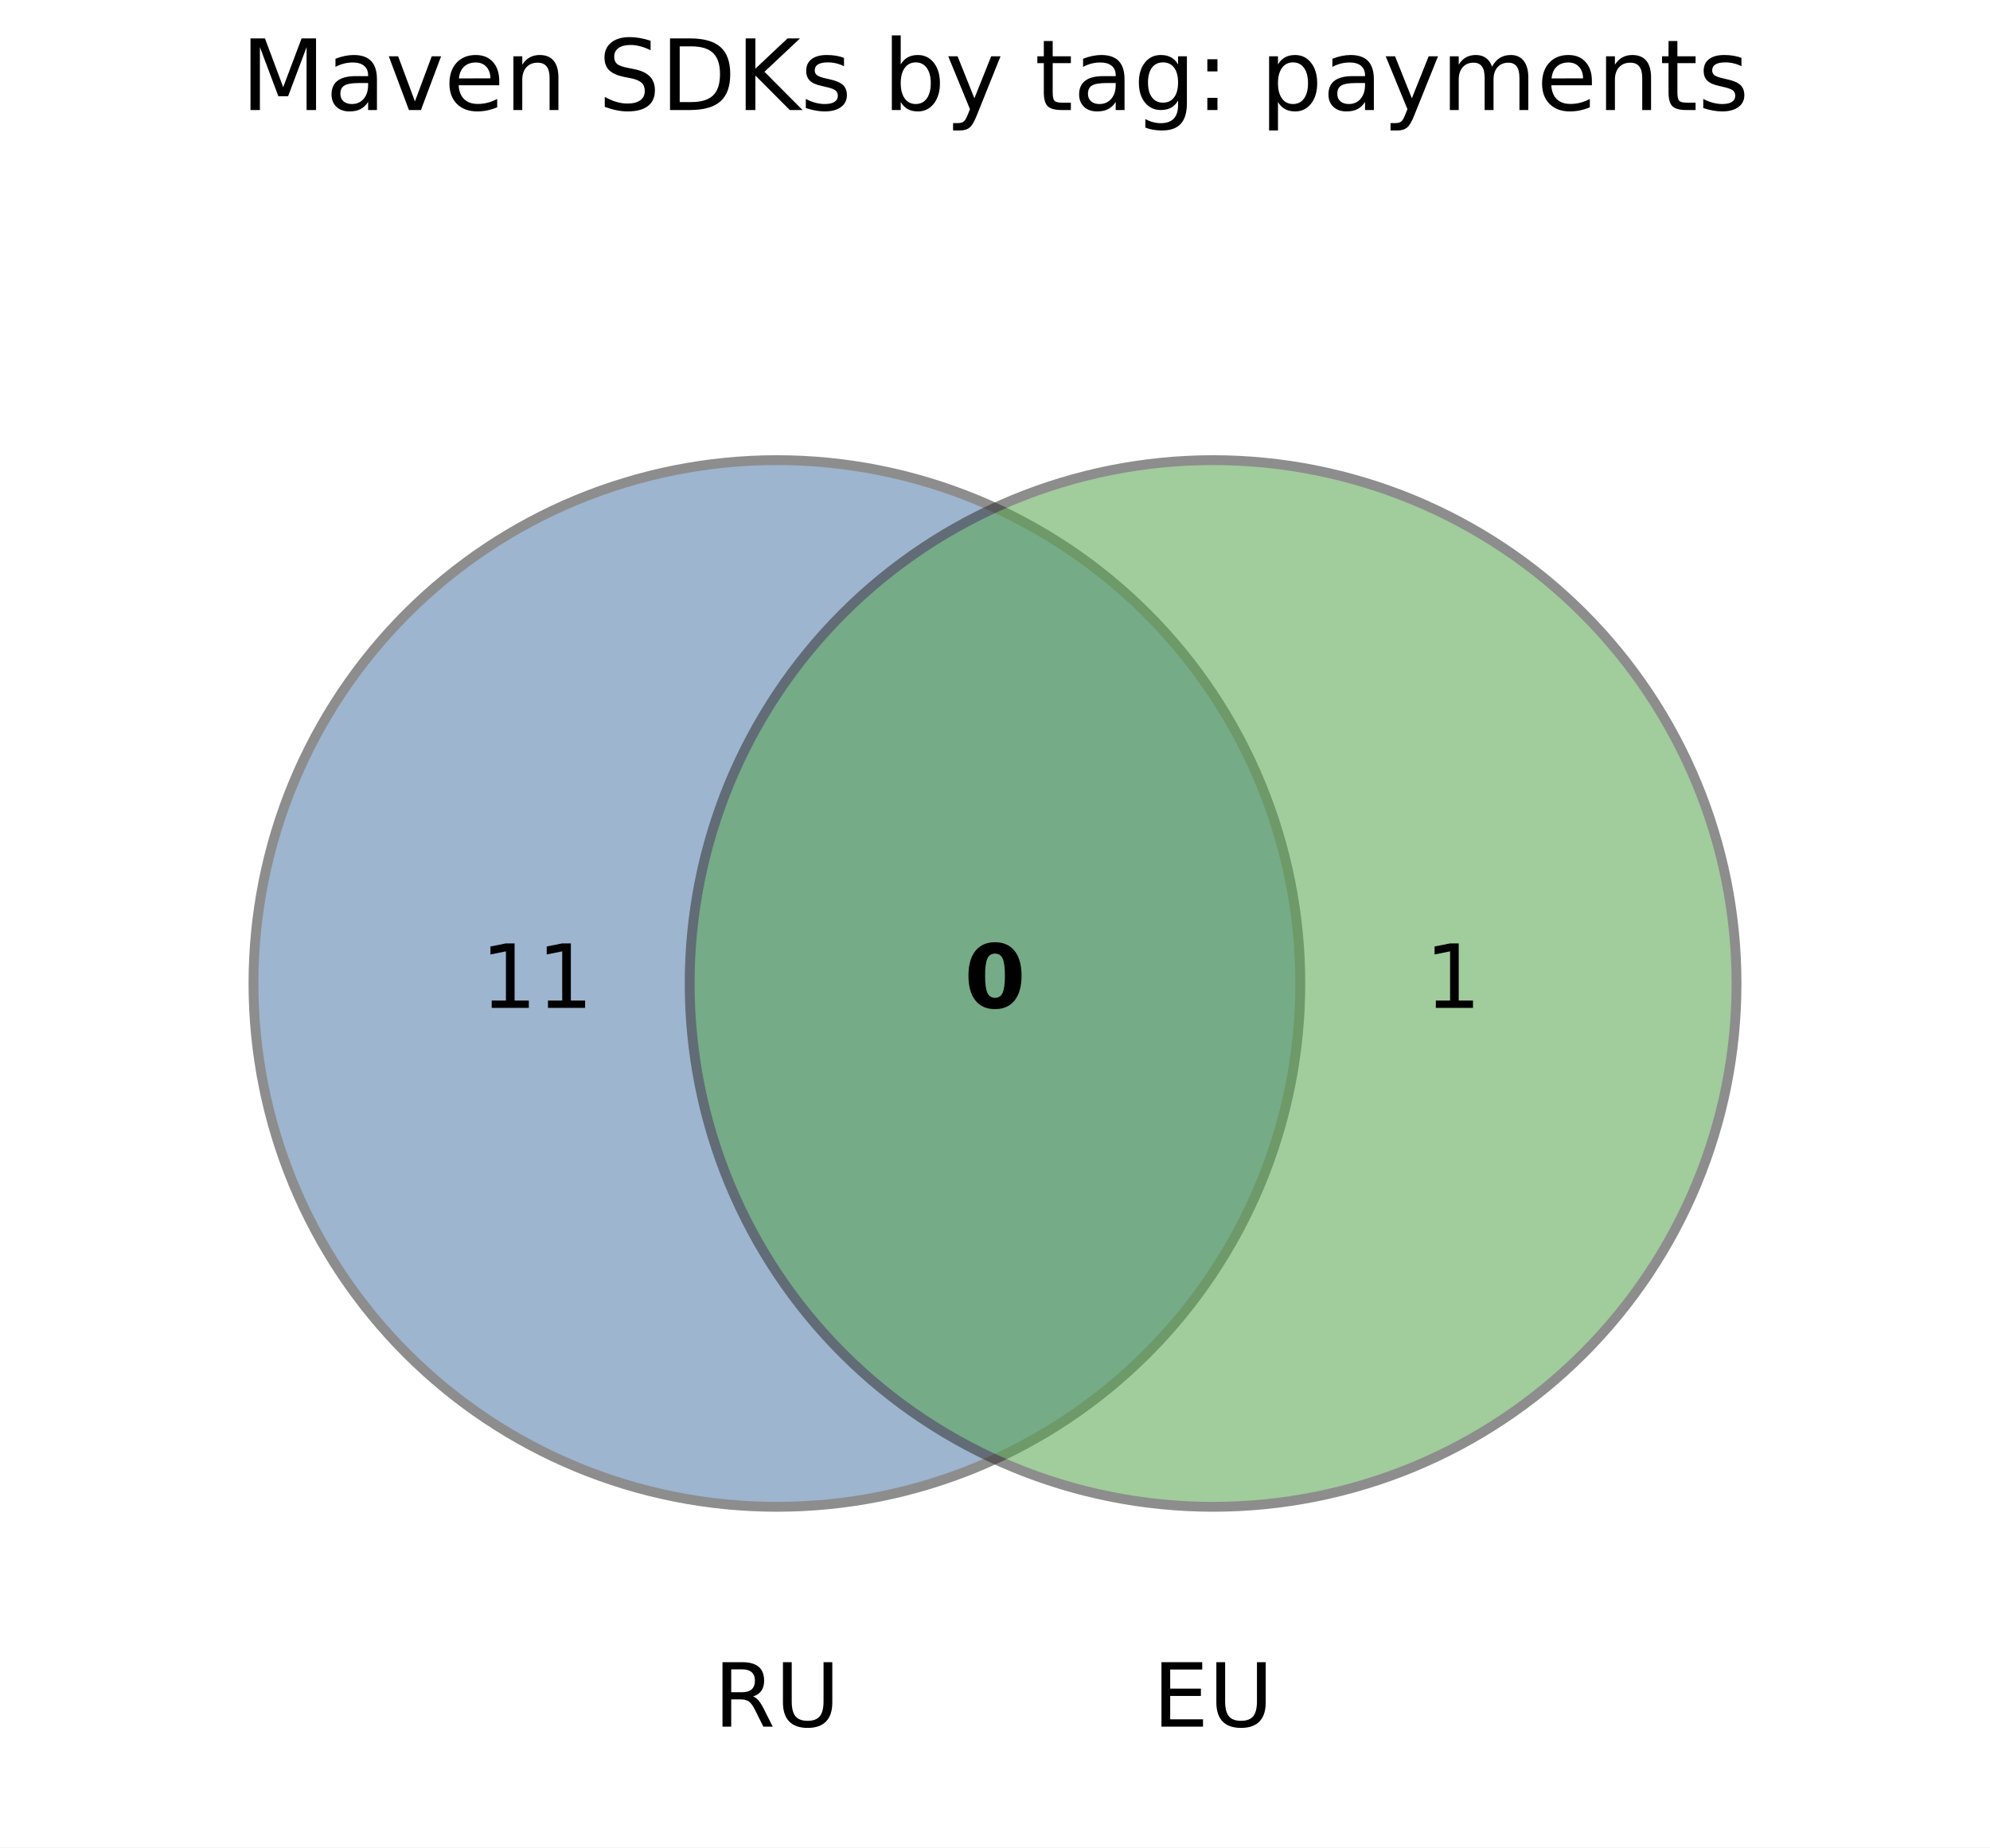
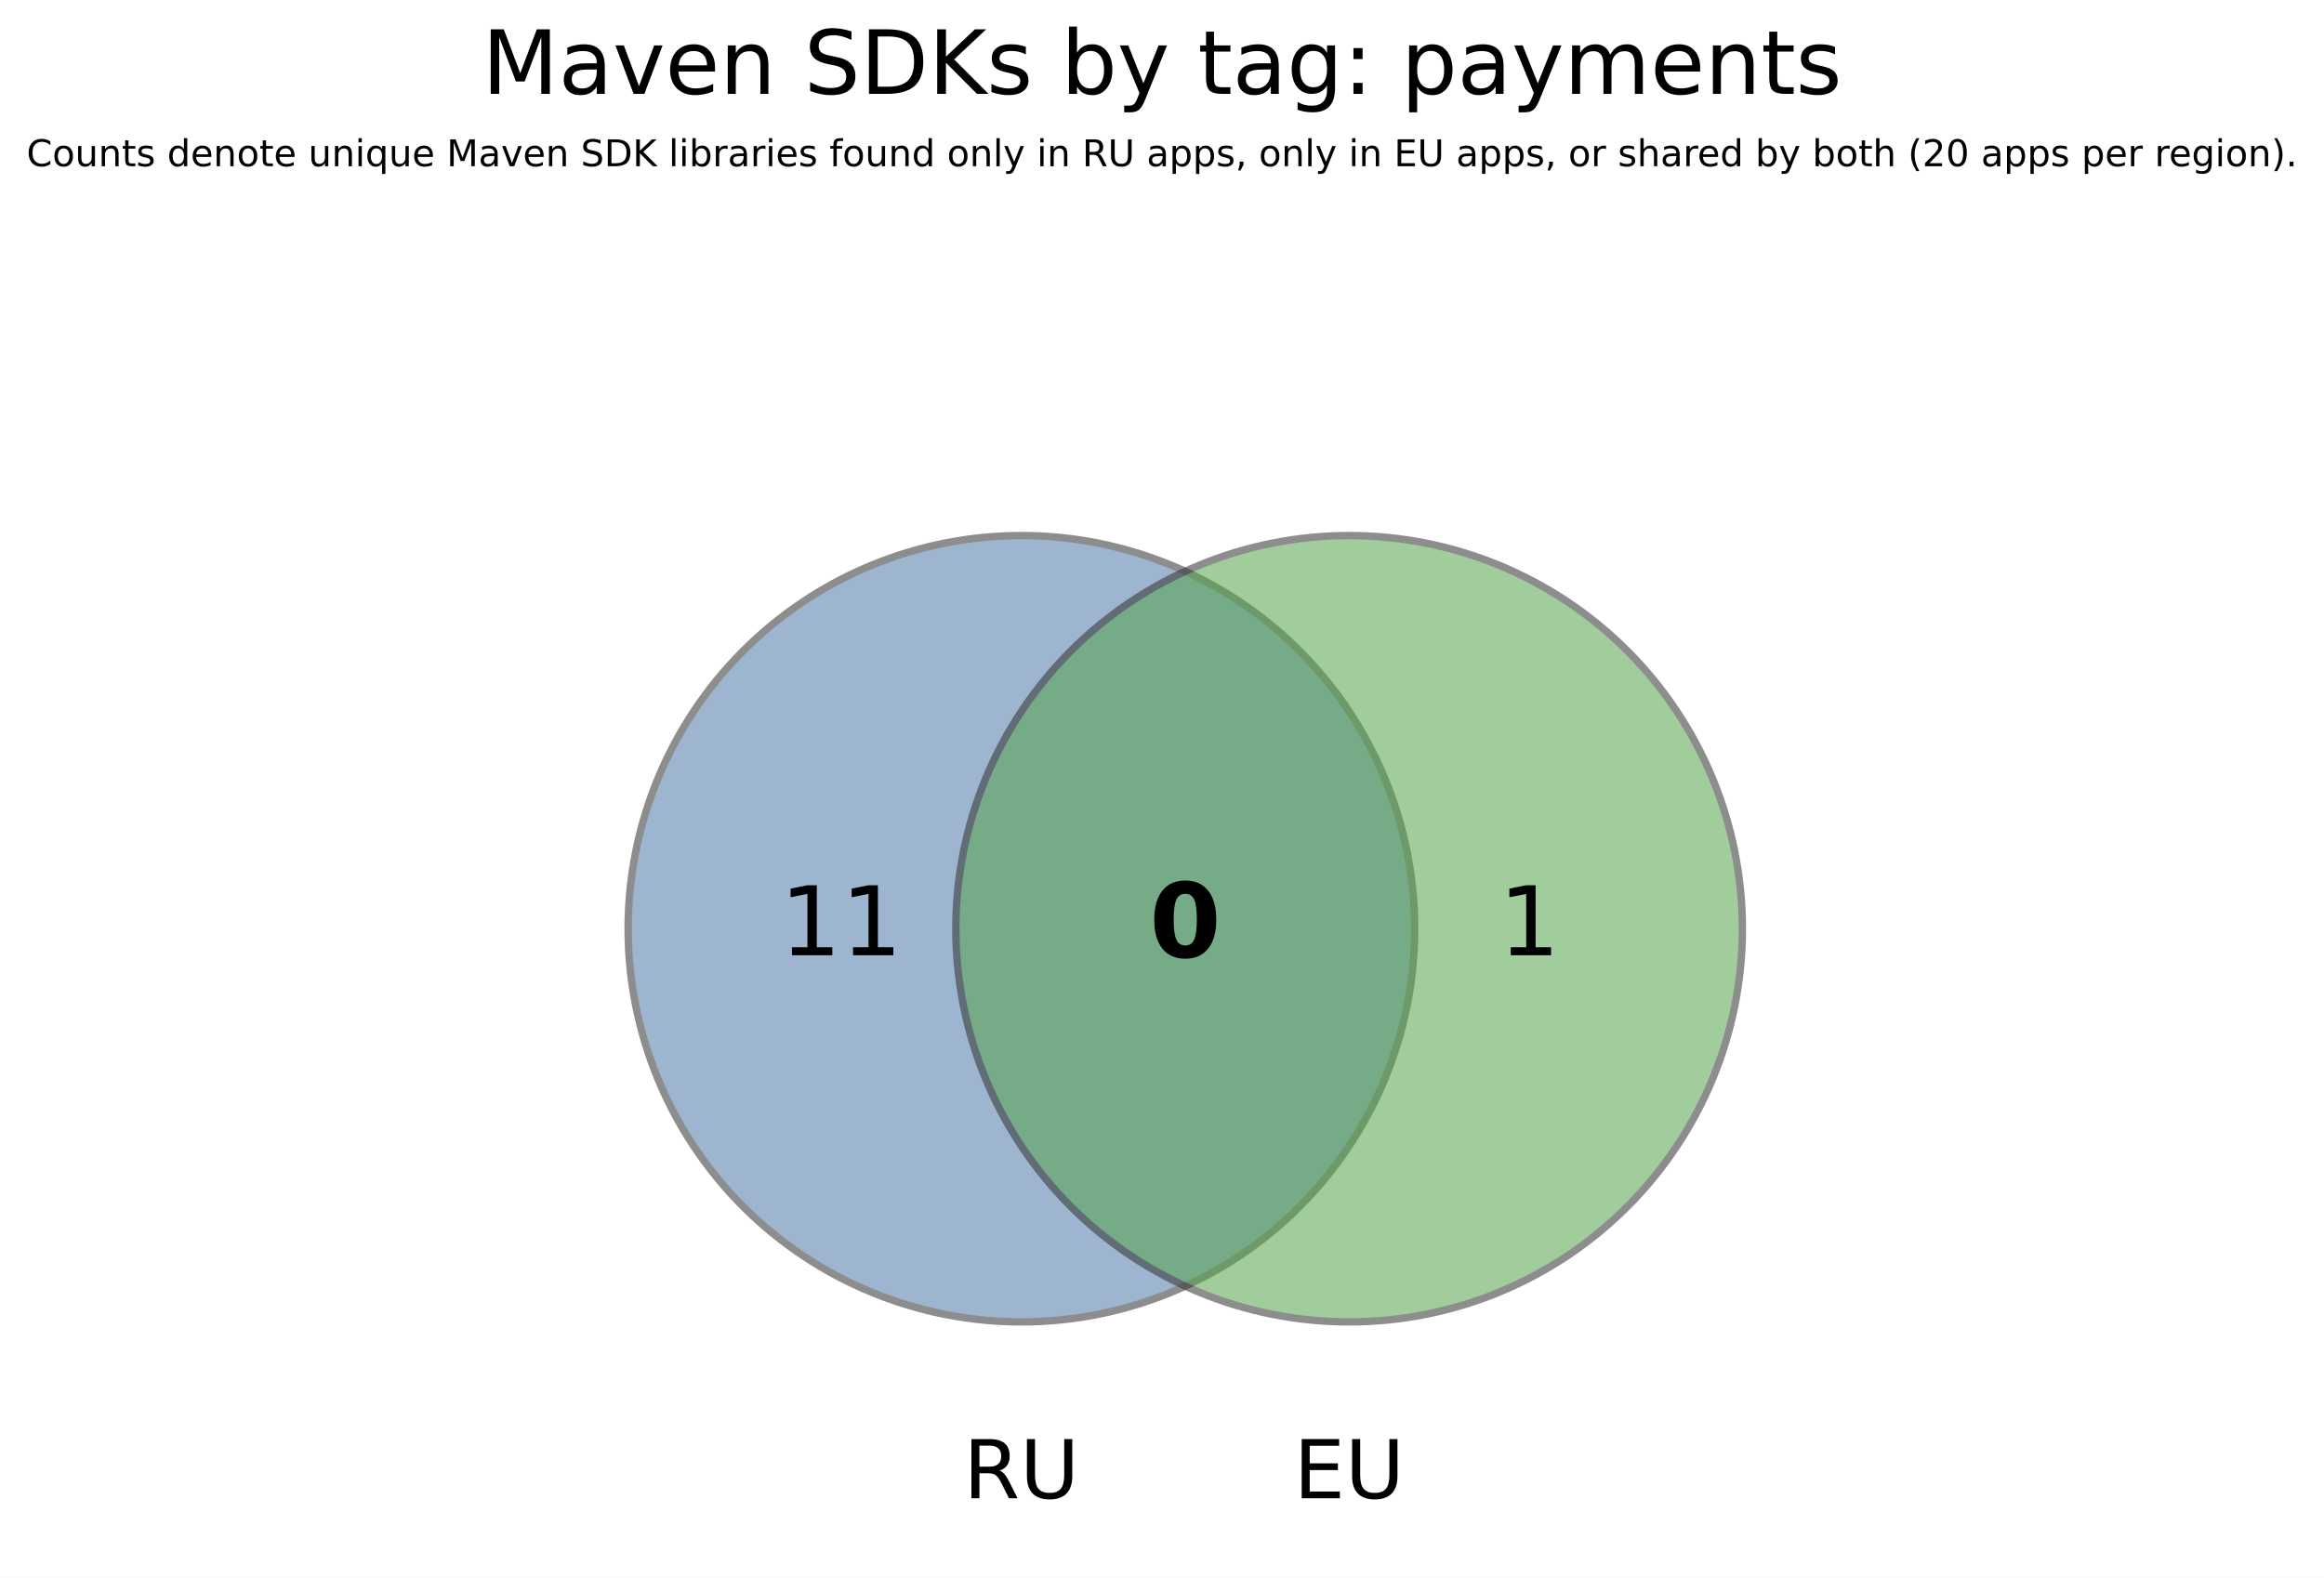
- <svg xmlns="http://www.w3.org/2000/svg" xmlns:xlink="http://www.w3.org/1999/xlink" width="405pt" height="376.056pt" viewBox="0 0 405 376.056" version="1.1">
+ <svg xmlns="http://www.w3.org/2000/svg" xmlns:xlink="http://www.w3.org/1999/xlink" width="629.505pt" height="427.508pt" viewBox="0 0 629.505 427.508" version="1.1">
  <defs>
    <style type="text/css">*{stroke-linejoin: round; stroke-linecap: butt}</style>
  </defs>
  <g id="figure_1">
    <g id="patch_1">
-       <path d="M 0 376.056  L 405 376.056  L 405 0  L 0 0  z " style="fill: #ffffff" />
+       <path d="M 0 427.508  L 629.505 427.508  L 629.505 0  L 0 0  z " style="fill: #ffffff" />
    </g>
    <g id="axes_1">
      <g id="patch_2">
-         <path d="M 158.114 306.715  C 186.365 306.715 213.463 295.491 233.44 275.514  C 253.417 255.537 264.641 228.439 264.641 200.188  C 264.641 171.936 253.417 144.838 233.44 124.862  C 213.463 104.885 186.365 93.661 158.114 93.661  C 129.862 93.661 102.764 104.885 82.787 124.862  C 62.811 144.838 51.586 171.936 51.586 200.188  C 51.586 228.439 62.811 255.537 82.787 275.514  C 102.764 295.491 129.862 306.715 158.114 306.715  z " clip-path="url(#pd0c1246d8e)" style="fill: #4c78a8; opacity: 0.55; stroke: #2f2f2f; stroke-width: 2; stroke-linejoin: miter" />
+         <path d="M 276.666 358.167  C 304.917 358.167 332.015 346.943 351.992 326.966  C 371.969 306.989 383.193 279.891 383.193 251.64  C 383.193 223.389 371.969 196.291 351.992 176.314  C 332.015 156.337 304.917 145.113 276.666 145.113  C 248.415 145.113 221.317 156.337 201.34 176.314  C 181.363 196.291 170.139 223.389 170.139 251.64  C 170.139 279.891 181.363 306.989 201.34 326.966  C 221.317 346.943 248.415 358.167 276.666 358.167  z " clip-path="url(#p0b45228d34)" style="fill: #4c78a8; opacity: 0.55; stroke: #2f2f2f; stroke-width: 2; stroke-linejoin: miter" />
      </g>
      <g id="patch_3">
-         <path d="M 246.886 306.715  C 275.138 306.715 302.236 295.491 322.213 275.514  C 342.189 255.537 353.414 228.439 353.414 200.188  C 353.414 171.936 342.189 144.838 322.213 124.862  C 302.236 104.885 275.138 93.661 246.886 93.661  C 218.635 93.661 191.537 104.885 171.56 124.862  C 151.583 144.838 140.359 171.936 140.359 200.188  C 140.359 228.439 151.583 255.537 171.56 275.514  C 191.537 295.491 218.635 306.715 246.886 306.715  z " clip-path="url(#pd0c1246d8e)" style="fill: #54a24b; opacity: 0.55; stroke: #2f2f2f; stroke-width: 2; stroke-linejoin: miter" />
+         <path d="M 365.439 358.167  C 393.69 358.167 420.788 346.943 440.765 326.966  C 460.742 306.989 471.966 279.891 471.966 251.64  C 471.966 223.389 460.742 196.291 440.765 176.314  C 420.788 156.337 393.69 145.113 365.439 145.113  C 337.187 145.113 310.089 156.337 290.113 176.314  C 270.136 196.291 258.911 223.389 258.911 251.64  C 258.911 279.891 270.136 306.989 290.113 326.966  C 310.089 346.943 337.187 358.167 365.439 358.167  z " clip-path="url(#p0b45228d34)" style="fill: #54a24b; opacity: 0.55; stroke: #2f2f2f; stroke-width: 2; stroke-linejoin: miter" />
      </g>
      <g id="text_1">
-         <g transform="translate(145.2732 351.4627) scale(0.18 -0.18)">
+         <g transform="translate(260.9721 405.9543) scale(0.22 -0.22)">
          <defs>
            <path id="DejaVuSans-52" d="M 2841 2188  Q 3044 2119 3236 1894  Q 3428 1669 3622 1275  L 4263 0  L 3584 0  L 2988 1197  Q 2756 1666 2539 1819  Q 2322 1972 1947 1972  L 1259 1972  L 1259 0  L 628 0  L 628 4666  L 2053 4666  Q 2853 4666 3247 4331  Q 3641 3997 3641 3322  Q 3641 2881 3436 2590  Q 3231 2300 2841 2188  z M 1259 4147  L 1259 2491  L 2053 2491  Q 2509 2491 2742 2702  Q 2975 2913 2975 3322  Q 2975 3731 2742 3939  Q 2509 4147 2053 4147  L 1259 4147  z " transform="scale(0.015625)" />
            <path id="DejaVuSans-55" d="M 556 4666  L 1191 4666  L 1191 1831  Q 1191 1081 1462 751  Q 1734 422 2344 422  Q 2950 422 3222 751  Q 3494 1081 3494 1831  L 3494 4666  L 4128 4666  L 4128 1753  Q 4128 841 3676 375  Q 3225 -91 2344 -91  Q 1459 -91 1007 375  Q 556 841 556 1753  L 556 4666  z " transform="scale(0.015625)" />
          </defs>
          <use xlink:href="#DejaVuSans-52" />
          <use xlink:href="#DejaVuSans-55" transform="translate(69.48242 0)" />
        </g>
      </g>
      <g id="text_2">
-         <g transform="translate(234.6126 351.4627) scale(0.18 -0.18)">
+         <g transform="translate(350.4375 405.9543) scale(0.22 -0.22)">
          <defs>
            <path id="DejaVuSans-45" d="M 628 4666  L 3578 4666  L 3578 4134  L 1259 4134  L 1259 2753  L 3481 2753  L 3481 2222  L 1259 2222  L 1259 531  L 3634 531  L 3634 0  L 628 0  L 628 4666  z " transform="scale(0.015625)" />
          </defs>
          <use xlink:href="#DejaVuSans-45" />
          <use xlink:href="#DejaVuSans-55" transform="translate(63.18359 0)" />
        </g>
      </g>
      <g id="text_3">
-         <g transform="translate(97.83614 205.1547) scale(0.18 -0.18)">
+         <g transform="translate(211.2985 258.8144) scale(0.26 -0.26)">
          <defs>
            <path id="DejaVuSans-31" d="M 794 531  L 1825 531  L 1825 4091  L 703 3866  L 703 4441  L 1819 4666  L 2450 4666  L 2450 531  L 3481 531  L 3481 0  L 794 0  L 794 531  z " transform="scale(0.015625)" />
          </defs>
          <use xlink:href="#DejaVuSans-31" />
          <use xlink:href="#DejaVuSans-31" transform="translate(63.62305 0)" />
        </g>
      </g>
      <g id="text_4">
-         <g transform="translate(289.9851 205.1547) scale(0.18 -0.18)">
+         <g transform="translate(311.3114 259.3662) scale(0.28 -0.28)">
+           <defs>
+             <path id="DejaVuSans-Bold-30" d="M 2944 2338  Q 2944 3213 2780 3570  Q 2616 3928 2228 3928  Q 1841 3928 1675 3570  Q 1509 3213 1509 2338  Q 1509 1453 1675 1090  Q 1841 728 2228 728  Q 2613 728 2778 1090  Q 2944 1453 2944 2338  z M 4147 2328  Q 4147 1169 3647 539  Q 3147 -91 2228 -91  Q 1306 -91 806 539  Q 306 1169 306 2328  Q 306 3491 806 4120  Q 1306 4750 2228 4750  Q 3147 4750 3647 4120  Q 4147 3491 4147 2328  z " transform="scale(0.015625)" />
+           </defs>
+           <use xlink:href="#DejaVuSans-Bold-30" />
+         </g>
+       </g>
+       <g id="text_5">
+         <g transform="translate(405.9925 258.8144) scale(0.26 -0.26)">
          <use xlink:href="#DejaVuSans-31" />
        </g>
      </g>
-       <g id="text_5">
-         <g transform="translate(196.238 205.1547) scale(0.18 -0.18)">
-           <defs>
-             <path id="DejaVuSans-Bold-30" d="M 2944 2338  Q 2944 3213 2780 3570  Q 2616 3928 2228 3928  Q 1841 3928 1675 3570  Q 1509 3213 1509 2338  Q 1509 1453 1675 1090  Q 1841 728 2228 728  Q 2613 728 2778 1090  Q 2944 1453 2944 2338  z M 4147 2328  Q 4147 1169 3647 539  Q 3147 -91 2228 -91  Q 1306 -91 806 539  Q 306 1169 306 2328  Q 306 3491 806 4120  Q 1306 4750 2228 4750  Q 3147 4750 3647 4120  Q 4147 3491 4147 2328  z " transform="scale(0.015625)" />
-           </defs>
-           <use xlink:href="#DejaVuSans-Bold-30" />
-         </g>
-       </g>
-       <g id="text_6">
-         <g transform="translate(49.01719 22.39688) scale(0.2 -0.2)">
-           <defs>
-             <path id="DejaVuSans-4d" d="M 628 4666  L 1569 4666  L 2759 1491  L 3956 4666  L 4897 4666  L 4897 0  L 4281 0  L 4281 4097  L 3078 897  L 2444 897  L 1241 4097  L 1241 0  L 628 0  L 628 4666  z " transform="scale(0.015625)" />
-             <path id="DejaVuSans-61" d="M 2194 1759  Q 1497 1759 1228 1600  Q 959 1441 959 1056  Q 959 750 1161 570  Q 1363 391 1709 391  Q 2188 391 2477 730  Q 2766 1069 2766 1631  L 2766 1759  L 2194 1759  z M 3341 1997  L 3341 0  L 2766 0  L 2766 531  Q 2569 213 2275 61  Q 1981 -91 1556 -91  Q 1019 -91 701 211  Q 384 513 384 1019  Q 384 1609 779 1909  Q 1175 2209 1959 2209  L 2766 2209  L 2766 2266  Q 2766 2663 2505 2880  Q 2244 3097 1772 3097  Q 1472 3097 1187 3025  Q 903 2953 641 2809  L 641 3341  Q 956 3463 1253 3523  Q 1550 3584 1831 3584  Q 2591 3584 2966 3190  Q 3341 2797 3341 1997  z " transform="scale(0.015625)" />
-             <path id="DejaVuSans-76" d="M 191 3500  L 800 3500  L 1894 563  L 2988 3500  L 3597 3500  L 2284 0  L 1503 0  L 191 3500  z " transform="scale(0.015625)" />
-             <path id="DejaVuSans-65" d="M 3597 1894  L 3597 1613  L 953 1613  Q 991 1019 1311 708  Q 1631 397 2203 397  Q 2534 397 2845 478  Q 3156 559 3463 722  L 3463 178  Q 3153 47 2828 -22  Q 2503 -91 2169 -91  Q 1331 -91 842 396  Q 353 884 353 1716  Q 353 2575 817 3079  Q 1281 3584 2069 3584  Q 2775 3584 3186 3129  Q 3597 2675 3597 1894  z M 3022 2063  Q 3016 2534 2758 2815  Q 2500 3097 2075 3097  Q 1594 3097 1305 2825  Q 1016 2553 972 2059  L 3022 2063  z " transform="scale(0.015625)" />
-             <path id="DejaVuSans-6e" d="M 3513 2113  L 3513 0  L 2938 0  L 2938 2094  Q 2938 2591 2744 2837  Q 2550 3084 2163 3084  Q 1697 3084 1428 2787  Q 1159 2491 1159 1978  L 1159 0  L 581 0  L 581 3500  L 1159 3500  L 1159 2956  Q 1366 3272 1645 3428  Q 1925 3584 2291 3584  Q 2894 3584 3203 3211  Q 3513 2838 3513 2113  z " transform="scale(0.015625)" />
-             <path id="DejaVuSans-20" transform="scale(0.015625)" />
-             <path id="DejaVuSans-53" d="M 3425 4513  L 3425 3897  Q 3066 4069 2747 4153  Q 2428 4238 2131 4238  Q 1616 4238 1336 4038  Q 1056 3838 1056 3469  Q 1056 3159 1242 3001  Q 1428 2844 1947 2747  L 2328 2669  Q 3034 2534 3370 2195  Q 3706 1856 3706 1288  Q 3706 609 3251 259  Q 2797 -91 1919 -91  Q 1588 -91 1214 -16  Q 841 59 441 206  L 441 856  Q 825 641 1194 531  Q 1563 422 1919 422  Q 2459 422 2753 634  Q 3047 847 3047 1241  Q 3047 1584 2836 1778  Q 2625 1972 2144 2069  L 1759 2144  Q 1053 2284 737 2584  Q 422 2884 422 3419  Q 422 4038 858 4394  Q 1294 4750 2059 4750  Q 2388 4750 2728 4690  Q 3069 4631 3425 4513  z " transform="scale(0.015625)" />
-             <path id="DejaVuSans-44" d="M 1259 4147  L 1259 519  L 2022 519  Q 2988 519 3436 956  Q 3884 1394 3884 2338  Q 3884 3275 3436 3711  Q 2988 4147 2022 4147  L 1259 4147  z M 628 4666  L 1925 4666  Q 3281 4666 3915 4102  Q 4550 3538 4550 2338  Q 4550 1131 3912 565  Q 3275 0 1925 0  L 628 0  L 628 4666  z " transform="scale(0.015625)" />
-             <path id="DejaVuSans-4b" d="M 628 4666  L 1259 4666  L 1259 2694  L 3353 4666  L 4166 4666  L 1850 2491  L 4331 0  L 3500 0  L 1259 2247  L 1259 0  L 628 0  L 628 4666  z " transform="scale(0.015625)" />
-             <path id="DejaVuSans-73" d="M 2834 3397  L 2834 2853  Q 2591 2978 2328 3040  Q 2066 3103 1784 3103  Q 1356 3103 1142 2972  Q 928 2841 928 2578  Q 928 2378 1081 2264  Q 1234 2150 1697 2047  L 1894 2003  Q 2506 1872 2764 1633  Q 3022 1394 3022 966  Q 3022 478 2636 193  Q 2250 -91 1575 -91  Q 1294 -91 989 -36  Q 684 19 347 128  L 347 722  Q 666 556 975 473  Q 1284 391 1588 391  Q 1994 391 2212 530  Q 2431 669 2431 922  Q 2431 1156 2273 1281  Q 2116 1406 1581 1522  L 1381 1569  Q 847 1681 609 1914  Q 372 2147 372 2553  Q 372 3047 722 3315  Q 1072 3584 1716 3584  Q 2034 3584 2315 3537  Q 2597 3491 2834 3397  z " transform="scale(0.015625)" />
-             <path id="DejaVuSans-62" d="M 3116 1747  Q 3116 2381 2855 2742  Q 2594 3103 2138 3103  Q 1681 3103 1420 2742  Q 1159 2381 1159 1747  Q 1159 1113 1420 752  Q 1681 391 2138 391  Q 2594 391 2855 752  Q 3116 1113 3116 1747  z M 1159 2969  Q 1341 3281 1617 3432  Q 1894 3584 2278 3584  Q 2916 3584 3314 3078  Q 3713 2572 3713 1747  Q 3713 922 3314 415  Q 2916 -91 2278 -91  Q 1894 -91 1617 61  Q 1341 213 1159 525  L 1159 0  L 581 0  L 581 4863  L 1159 4863  L 1159 2969  z " transform="scale(0.015625)" />
-             <path id="DejaVuSans-79" d="M 2059 -325  Q 1816 -950 1584 -1140  Q 1353 -1331 966 -1331  L 506 -1331  L 506 -850  L 844 -850  Q 1081 -850 1212 -737  Q 1344 -625 1503 -206  L 1606 56  L 191 3500  L 800 3500  L 1894 763  L 2988 3500  L 3597 3500  L 2059 -325  z " transform="scale(0.015625)" />
-             <path id="DejaVuSans-74" d="M 1172 4494  L 1172 3500  L 2356 3500  L 2356 3053  L 1172 3053  L 1172 1153  Q 1172 725 1289 603  Q 1406 481 1766 481  L 2356 481  L 2356 0  L 1766 0  Q 1100 0 847 248  Q 594 497 594 1153  L 594 3053  L 172 3053  L 172 3500  L 594 3500  L 594 4494  L 1172 4494  z " transform="scale(0.015625)" />
-             <path id="DejaVuSans-67" d="M 2906 1791  Q 2906 2416 2648 2759  Q 2391 3103 1925 3103  Q 1463 3103 1205 2759  Q 947 2416 947 1791  Q 947 1169 1205 825  Q 1463 481 1925 481  Q 2391 481 2648 825  Q 2906 1169 2906 1791  z M 3481 434  Q 3481 -459 3084 -895  Q 2688 -1331 1869 -1331  Q 1566 -1331 1297 -1286  Q 1028 -1241 775 -1147  L 775 -588  Q 1028 -725 1275 -790  Q 1522 -856 1778 -856  Q 2344 -856 2625 -561  Q 2906 -266 2906 331  L 2906 616  Q 2728 306 2450 153  Q 2172 0 1784 0  Q 1141 0 747 490  Q 353 981 353 1791  Q 353 2603 747 3093  Q 1141 3584 1784 3584  Q 2172 3584 2450 3431  Q 2728 3278 2906 2969  L 2906 3500  L 3481 3500  L 3481 434  z " transform="scale(0.015625)" />
-             <path id="DejaVuSans-3a" d="M 750 794  L 1409 794  L 1409 0  L 750 0  L 750 794  z M 750 3309  L 1409 3309  L 1409 2516  L 750 2516  L 750 3309  z " transform="scale(0.015625)" />
-             <path id="DejaVuSans-70" d="M 1159 525  L 1159 -1331  L 581 -1331  L 581 3500  L 1159 3500  L 1159 2969  Q 1341 3281 1617 3432  Q 1894 3584 2278 3584  Q 2916 3584 3314 3078  Q 3713 2572 3713 1747  Q 3713 922 3314 415  Q 2916 -91 2278 -91  Q 1894 -91 1617 61  Q 1341 213 1159 525  z M 3116 1747  Q 3116 2381 2855 2742  Q 2594 3103 2138 3103  Q 1681 3103 1420 2742  Q 1159 2381 1159 1747  Q 1159 1113 1420 752  Q 1681 391 2138 391  Q 2594 391 2855 752  Q 3116 1113 3116 1747  z " transform="scale(0.015625)" />
-             <path id="DejaVuSans-6d" d="M 3328 2828  Q 3544 3216 3844 3400  Q 4144 3584 4550 3584  Q 5097 3584 5394 3201  Q 5691 2819 5691 2113  L 5691 0  L 5113 0  L 5113 2094  Q 5113 2597 4934 2840  Q 4756 3084 4391 3084  Q 3944 3084 3684 2787  Q 3425 2491 3425 1978  L 3425 0  L 2847 0  L 2847 2094  Q 2847 2600 2669 2842  Q 2491 3084 2119 3084  Q 1678 3084 1418 2786  Q 1159 2488 1159 1978  L 1159 0  L 581 0  L 581 3500  L 1159 3500  L 1159 2956  Q 1356 3278 1631 3431  Q 1906 3584 2284 3584  Q 2666 3584 2933 3390  Q 3200 3197 3328 2828  z " transform="scale(0.015625)" />
-           </defs>
-           <use xlink:href="#DejaVuSans-4d" />
-           <use xlink:href="#DejaVuSans-61" transform="translate(86.2793 0)" />
-           <use xlink:href="#DejaVuSans-76" transform="translate(147.5586 0)" />
-           <use xlink:href="#DejaVuSans-65" transform="translate(206.7383 0)" />
-           <use xlink:href="#DejaVuSans-6e" transform="translate(268.2617 0)" />
-           <use xlink:href="#DejaVuSans-20" transform="translate(331.6406 0)" />
-           <use xlink:href="#DejaVuSans-53" transform="translate(363.4277 0)" />
-           <use xlink:href="#DejaVuSans-44" transform="translate(426.9043 0)" />
-           <use xlink:href="#DejaVuSans-4b" transform="translate(503.9062 0)" />
-           <use xlink:href="#DejaVuSans-73" transform="translate(569.4824 0)" />
-           <use xlink:href="#DejaVuSans-20" transform="translate(621.582 0)" />
-           <use xlink:href="#DejaVuSans-62" transform="translate(653.3691 0)" />
-           <use xlink:href="#DejaVuSans-79" transform="translate(716.8457 0)" />
-           <use xlink:href="#DejaVuSans-20" transform="translate(776.0254 0)" />
-           <use xlink:href="#DejaVuSans-74" transform="translate(807.8125 0)" />
-           <use xlink:href="#DejaVuSans-61" transform="translate(847.0215 0)" />
-           <use xlink:href="#DejaVuSans-67" transform="translate(908.3008 0)" />
-           <use xlink:href="#DejaVuSans-3a" transform="translate(971.7773 0)" />
-           <use xlink:href="#DejaVuSans-20" transform="translate(1005.469 0)" />
-           <use xlink:href="#DejaVuSans-70" transform="translate(1037.256 0)" />
-           <use xlink:href="#DejaVuSans-61" transform="translate(1100.732 0)" />
-           <use xlink:href="#DejaVuSans-79" transform="translate(1162.012 0)" />
-           <use xlink:href="#DejaVuSans-6d" transform="translate(1221.191 0)" />
-           <use xlink:href="#DejaVuSans-65" transform="translate(1318.604 0)" />
-           <use xlink:href="#DejaVuSans-6e" transform="translate(1380.127 0)" />
-           <use xlink:href="#DejaVuSans-74" transform="translate(1443.506 0)" />
-           <use xlink:href="#DejaVuSans-73" transform="translate(1482.715 0)" />
-         </g>
+     </g>
+     <g id="text_6">
+       <g transform="translate(130.573 25.43625) scale(0.24 -0.24)">
+         <defs>
+           <path id="DejaVuSans-4d" d="M 628 4666  L 1569 4666  L 2759 1491  L 3956 4666  L 4897 4666  L 4897 0  L 4281 0  L 4281 4097  L 3078 897  L 2444 897  L 1241 4097  L 1241 0  L 628 0  L 628 4666  z " transform="scale(0.015625)" />
+           <path id="DejaVuSans-61" d="M 2194 1759  Q 1497 1759 1228 1600  Q 959 1441 959 1056  Q 959 750 1161 570  Q 1363 391 1709 391  Q 2188 391 2477 730  Q 2766 1069 2766 1631  L 2766 1759  L 2194 1759  z M 3341 1997  L 3341 0  L 2766 0  L 2766 531  Q 2569 213 2275 61  Q 1981 -91 1556 -91  Q 1019 -91 701 211  Q 384 513 384 1019  Q 384 1609 779 1909  Q 1175 2209 1959 2209  L 2766 2209  L 2766 2266  Q 2766 2663 2505 2880  Q 2244 3097 1772 3097  Q 1472 3097 1187 3025  Q 903 2953 641 2809  L 641 3341  Q 956 3463 1253 3523  Q 1550 3584 1831 3584  Q 2591 3584 2966 3190  Q 3341 2797 3341 1997  z " transform="scale(0.015625)" />
+           <path id="DejaVuSans-76" d="M 191 3500  L 800 3500  L 1894 563  L 2988 3500  L 3597 3500  L 2284 0  L 1503 0  L 191 3500  z " transform="scale(0.015625)" />
+           <path id="DejaVuSans-65" d="M 3597 1894  L 3597 1613  L 953 1613  Q 991 1019 1311 708  Q 1631 397 2203 397  Q 2534 397 2845 478  Q 3156 559 3463 722  L 3463 178  Q 3153 47 2828 -22  Q 2503 -91 2169 -91  Q 1331 -91 842 396  Q 353 884 353 1716  Q 353 2575 817 3079  Q 1281 3584 2069 3584  Q 2775 3584 3186 3129  Q 3597 2675 3597 1894  z M 3022 2063  Q 3016 2534 2758 2815  Q 2500 3097 2075 3097  Q 1594 3097 1305 2825  Q 1016 2553 972 2059  L 3022 2063  z " transform="scale(0.015625)" />
+           <path id="DejaVuSans-6e" d="M 3513 2113  L 3513 0  L 2938 0  L 2938 2094  Q 2938 2591 2744 2837  Q 2550 3084 2163 3084  Q 1697 3084 1428 2787  Q 1159 2491 1159 1978  L 1159 0  L 581 0  L 581 3500  L 1159 3500  L 1159 2956  Q 1366 3272 1645 3428  Q 1925 3584 2291 3584  Q 2894 3584 3203 3211  Q 3513 2838 3513 2113  z " transform="scale(0.015625)" />
+           <path id="DejaVuSans-20" transform="scale(0.015625)" />
+           <path id="DejaVuSans-53" d="M 3425 4513  L 3425 3897  Q 3066 4069 2747 4153  Q 2428 4238 2131 4238  Q 1616 4238 1336 4038  Q 1056 3838 1056 3469  Q 1056 3159 1242 3001  Q 1428 2844 1947 2747  L 2328 2669  Q 3034 2534 3370 2195  Q 3706 1856 3706 1288  Q 3706 609 3251 259  Q 2797 -91 1919 -91  Q 1588 -91 1214 -16  Q 841 59 441 206  L 441 856  Q 825 641 1194 531  Q 1563 422 1919 422  Q 2459 422 2753 634  Q 3047 847 3047 1241  Q 3047 1584 2836 1778  Q 2625 1972 2144 2069  L 1759 2144  Q 1053 2284 737 2584  Q 422 2884 422 3419  Q 422 4038 858 4394  Q 1294 4750 2059 4750  Q 2388 4750 2728 4690  Q 3069 4631 3425 4513  z " transform="scale(0.015625)" />
+           <path id="DejaVuSans-44" d="M 1259 4147  L 1259 519  L 2022 519  Q 2988 519 3436 956  Q 3884 1394 3884 2338  Q 3884 3275 3436 3711  Q 2988 4147 2022 4147  L 1259 4147  z M 628 4666  L 1925 4666  Q 3281 4666 3915 4102  Q 4550 3538 4550 2338  Q 4550 1131 3912 565  Q 3275 0 1925 0  L 628 0  L 628 4666  z " transform="scale(0.015625)" />
+           <path id="DejaVuSans-4b" d="M 628 4666  L 1259 4666  L 1259 2694  L 3353 4666  L 4166 4666  L 1850 2491  L 4331 0  L 3500 0  L 1259 2247  L 1259 0  L 628 0  L 628 4666  z " transform="scale(0.015625)" />
+           <path id="DejaVuSans-73" d="M 2834 3397  L 2834 2853  Q 2591 2978 2328 3040  Q 2066 3103 1784 3103  Q 1356 3103 1142 2972  Q 928 2841 928 2578  Q 928 2378 1081 2264  Q 1234 2150 1697 2047  L 1894 2003  Q 2506 1872 2764 1633  Q 3022 1394 3022 966  Q 3022 478 2636 193  Q 2250 -91 1575 -91  Q 1294 -91 989 -36  Q 684 19 347 128  L 347 722  Q 666 556 975 473  Q 1284 391 1588 391  Q 1994 391 2212 530  Q 2431 669 2431 922  Q 2431 1156 2273 1281  Q 2116 1406 1581 1522  L 1381 1569  Q 847 1681 609 1914  Q 372 2147 372 2553  Q 372 3047 722 3315  Q 1072 3584 1716 3584  Q 2034 3584 2315 3537  Q 2597 3491 2834 3397  z " transform="scale(0.015625)" />
+           <path id="DejaVuSans-62" d="M 3116 1747  Q 3116 2381 2855 2742  Q 2594 3103 2138 3103  Q 1681 3103 1420 2742  Q 1159 2381 1159 1747  Q 1159 1113 1420 752  Q 1681 391 2138 391  Q 2594 391 2855 752  Q 3116 1113 3116 1747  z M 1159 2969  Q 1341 3281 1617 3432  Q 1894 3584 2278 3584  Q 2916 3584 3314 3078  Q 3713 2572 3713 1747  Q 3713 922 3314 415  Q 2916 -91 2278 -91  Q 1894 -91 1617 61  Q 1341 213 1159 525  L 1159 0  L 581 0  L 581 4863  L 1159 4863  L 1159 2969  z " transform="scale(0.015625)" />
+           <path id="DejaVuSans-79" d="M 2059 -325  Q 1816 -950 1584 -1140  Q 1353 -1331 966 -1331  L 506 -1331  L 506 -850  L 844 -850  Q 1081 -850 1212 -737  Q 1344 -625 1503 -206  L 1606 56  L 191 3500  L 800 3500  L 1894 763  L 2988 3500  L 3597 3500  L 2059 -325  z " transform="scale(0.015625)" />
+           <path id="DejaVuSans-74" d="M 1172 4494  L 1172 3500  L 2356 3500  L 2356 3053  L 1172 3053  L 1172 1153  Q 1172 725 1289 603  Q 1406 481 1766 481  L 2356 481  L 2356 0  L 1766 0  Q 1100 0 847 248  Q 594 497 594 1153  L 594 3053  L 172 3053  L 172 3500  L 594 3500  L 594 4494  L 1172 4494  z " transform="scale(0.015625)" />
+           <path id="DejaVuSans-67" d="M 2906 1791  Q 2906 2416 2648 2759  Q 2391 3103 1925 3103  Q 1463 3103 1205 2759  Q 947 2416 947 1791  Q 947 1169 1205 825  Q 1463 481 1925 481  Q 2391 481 2648 825  Q 2906 1169 2906 1791  z M 3481 434  Q 3481 -459 3084 -895  Q 2688 -1331 1869 -1331  Q 1566 -1331 1297 -1286  Q 1028 -1241 775 -1147  L 775 -588  Q 1028 -725 1275 -790  Q 1522 -856 1778 -856  Q 2344 -856 2625 -561  Q 2906 -266 2906 331  L 2906 616  Q 2728 306 2450 153  Q 2172 0 1784 0  Q 1141 0 747 490  Q 353 981 353 1791  Q 353 2603 747 3093  Q 1141 3584 1784 3584  Q 2172 3584 2450 3431  Q 2728 3278 2906 2969  L 2906 3500  L 3481 3500  L 3481 434  z " transform="scale(0.015625)" />
+           <path id="DejaVuSans-3a" d="M 750 794  L 1409 794  L 1409 0  L 750 0  L 750 794  z M 750 3309  L 1409 3309  L 1409 2516  L 750 2516  L 750 3309  z " transform="scale(0.015625)" />
+           <path id="DejaVuSans-70" d="M 1159 525  L 1159 -1331  L 581 -1331  L 581 3500  L 1159 3500  L 1159 2969  Q 1341 3281 1617 3432  Q 1894 3584 2278 3584  Q 2916 3584 3314 3078  Q 3713 2572 3713 1747  Q 3713 922 3314 415  Q 2916 -91 2278 -91  Q 1894 -91 1617 61  Q 1341 213 1159 525  z M 3116 1747  Q 3116 2381 2855 2742  Q 2594 3103 2138 3103  Q 1681 3103 1420 2742  Q 1159 2381 1159 1747  Q 1159 1113 1420 752  Q 1681 391 2138 391  Q 2594 391 2855 752  Q 3116 1113 3116 1747  z " transform="scale(0.015625)" />
+           <path id="DejaVuSans-6d" d="M 3328 2828  Q 3544 3216 3844 3400  Q 4144 3584 4550 3584  Q 5097 3584 5394 3201  Q 5691 2819 5691 2113  L 5691 0  L 5113 0  L 5113 2094  Q 5113 2597 4934 2840  Q 4756 3084 4391 3084  Q 3944 3084 3684 2787  Q 3425 2491 3425 1978  L 3425 0  L 2847 0  L 2847 2094  Q 2847 2600 2669 2842  Q 2491 3084 2119 3084  Q 1678 3084 1418 2786  Q 1159 2488 1159 1978  L 1159 0  L 581 0  L 581 3500  L 1159 3500  L 1159 2956  Q 1356 3278 1631 3431  Q 1906 3584 2284 3584  Q 2666 3584 2933 3390  Q 3200 3197 3328 2828  z " transform="scale(0.015625)" />
+         </defs>
+         <use xlink:href="#DejaVuSans-4d" />
+         <use xlink:href="#DejaVuSans-61" transform="translate(86.2793 0)" />
+         <use xlink:href="#DejaVuSans-76" transform="translate(147.5586 0)" />
+         <use xlink:href="#DejaVuSans-65" transform="translate(206.7383 0)" />
+         <use xlink:href="#DejaVuSans-6e" transform="translate(268.2617 0)" />
+         <use xlink:href="#DejaVuSans-20" transform="translate(331.6406 0)" />
+         <use xlink:href="#DejaVuSans-53" transform="translate(363.4277 0)" />
+         <use xlink:href="#DejaVuSans-44" transform="translate(426.9043 0)" />
+         <use xlink:href="#DejaVuSans-4b" transform="translate(503.9062 0)" />
+         <use xlink:href="#DejaVuSans-73" transform="translate(569.4824 0)" />
+         <use xlink:href="#DejaVuSans-20" transform="translate(621.582 0)" />
+         <use xlink:href="#DejaVuSans-62" transform="translate(653.3691 0)" />
+         <use xlink:href="#DejaVuSans-79" transform="translate(716.8457 0)" />
+         <use xlink:href="#DejaVuSans-20" transform="translate(776.0254 0)" />
+         <use xlink:href="#DejaVuSans-74" transform="translate(807.8125 0)" />
+         <use xlink:href="#DejaVuSans-61" transform="translate(847.0215 0)" />
+         <use xlink:href="#DejaVuSans-67" transform="translate(908.3008 0)" />
+         <use xlink:href="#DejaVuSans-3a" transform="translate(971.7773 0)" />
+         <use xlink:href="#DejaVuSans-20" transform="translate(1005.469 0)" />
+         <use xlink:href="#DejaVuSans-70" transform="translate(1037.256 0)" />
+         <use xlink:href="#DejaVuSans-61" transform="translate(1100.732 0)" />
+         <use xlink:href="#DejaVuSans-79" transform="translate(1162.012 0)" />
+         <use xlink:href="#DejaVuSans-6d" transform="translate(1221.191 0)" />
+         <use xlink:href="#DejaVuSans-65" transform="translate(1318.604 0)" />
+         <use xlink:href="#DejaVuSans-6e" transform="translate(1380.127 0)" />
+         <use xlink:href="#DejaVuSans-74" transform="translate(1443.506 0)" />
+         <use xlink:href="#DejaVuSans-73" transform="translate(1482.715 0)" />
+       </g>
+     </g>
+     <g id="text_7">
+       <g transform="translate(7.2 45.03844) scale(0.1 -0.1)">
+         <defs>
+           <path id="DejaVuSans-43" d="M 4122 4306  L 4122 3641  Q 3803 3938 3442 4084  Q 3081 4231 2675 4231  Q 1875 4231 1450 3742  Q 1025 3253 1025 2328  Q 1025 1406 1450 917  Q 1875 428 2675 428  Q 3081 428 3442 575  Q 3803 722 4122 1019  L 4122 359  Q 3791 134 3420 21  Q 3050 -91 2638 -91  Q 1578 -91 968 557  Q 359 1206 359 2328  Q 359 3453 968 4101  Q 1578 4750 2638 4750  Q 3056 4750 3426 4639  Q 3797 4528 4122 4306  z " transform="scale(0.015625)" />
+           <path id="DejaVuSans-6f" d="M 1959 3097  Q 1497 3097 1228 2736  Q 959 2375 959 1747  Q 959 1119 1226 758  Q 1494 397 1959 397  Q 2419 397 2687 759  Q 2956 1122 2956 1747  Q 2956 2369 2687 2733  Q 2419 3097 1959 3097  z M 1959 3584  Q 2709 3584 3137 3096  Q 3566 2609 3566 1747  Q 3566 888 3137 398  Q 2709 -91 1959 -91  Q 1206 -91 779 398  Q 353 888 353 1747  Q 353 2609 779 3096  Q 1206 3584 1959 3584  z " transform="scale(0.015625)" />
+           <path id="DejaVuSans-75" d="M 544 1381  L 544 3500  L 1119 3500  L 1119 1403  Q 1119 906 1312 657  Q 1506 409 1894 409  Q 2359 409 2629 706  Q 2900 1003 2900 1516  L 2900 3500  L 3475 3500  L 3475 0  L 2900 0  L 2900 538  Q 2691 219 2414 64  Q 2138 -91 1772 -91  Q 1169 -91 856 284  Q 544 659 544 1381  z M 1991 3584  L 1991 3584  z " transform="scale(0.015625)" />
+           <path id="DejaVuSans-64" d="M 2906 2969  L 2906 4863  L 3481 4863  L 3481 0  L 2906 0  L 2906 525  Q 2725 213 2448 61  Q 2172 -91 1784 -91  Q 1150 -91 751 415  Q 353 922 353 1747  Q 353 2572 751 3078  Q 1150 3584 1784 3584  Q 2172 3584 2448 3432  Q 2725 3281 2906 2969  z M 947 1747  Q 947 1113 1208 752  Q 1469 391 1925 391  Q 2381 391 2643 752  Q 2906 1113 2906 1747  Q 2906 2381 2643 2742  Q 2381 3103 1925 3103  Q 1469 3103 1208 2742  Q 947 2381 947 1747  z " transform="scale(0.015625)" />
+           <path id="DejaVuSans-69" d="M 603 3500  L 1178 3500  L 1178 0  L 603 0  L 603 3500  z M 603 4863  L 1178 4863  L 1178 4134  L 603 4134  L 603 4863  z " transform="scale(0.015625)" />
+           <path id="DejaVuSans-71" d="M 947 1747  Q 947 1113 1208 752  Q 1469 391 1925 391  Q 2381 391 2643 752  Q 2906 1113 2906 1747  Q 2906 2381 2643 2742  Q 2381 3103 1925 3103  Q 1469 3103 1208 2742  Q 947 2381 947 1747  z M 2906 525  Q 2725 213 2448 61  Q 2172 -91 1784 -91  Q 1150 -91 751 415  Q 353 922 353 1747  Q 353 2572 751 3078  Q 1150 3584 1784 3584  Q 2172 3584 2448 3432  Q 2725 3281 2906 2969  L 2906 3500  L 3481 3500  L 3481 -1331  L 2906 -1331  L 2906 525  z " transform="scale(0.015625)" />
+           <path id="DejaVuSans-6c" d="M 603 4863  L 1178 4863  L 1178 0  L 603 0  L 603 4863  z " transform="scale(0.015625)" />
+           <path id="DejaVuSans-72" d="M 2631 2963  Q 2534 3019 2420 3045  Q 2306 3072 2169 3072  Q 1681 3072 1420 2755  Q 1159 2438 1159 1844  L 1159 0  L 581 0  L 581 3500  L 1159 3500  L 1159 2956  Q 1341 3275 1631 3429  Q 1922 3584 2338 3584  Q 2397 3584 2469 3576  Q 2541 3569 2628 3553  L 2631 2963  z " transform="scale(0.015625)" />
+           <path id="DejaVuSans-66" d="M 2375 4863  L 2375 4384  L 1825 4384  Q 1516 4384 1395 4259  Q 1275 4134 1275 3809  L 1275 3500  L 2222 3500  L 2222 3053  L 1275 3053  L 1275 0  L 697 0  L 697 3053  L 147 3053  L 147 3500  L 697 3500  L 697 3744  Q 697 4328 969 4595  Q 1241 4863 1831 4863  L 2375 4863  z " transform="scale(0.015625)" />
+           <path id="DejaVuSans-2c" d="M 750 794  L 1409 794  L 1409 256  L 897 -744  L 494 -744  L 750 256  L 750 794  z " transform="scale(0.015625)" />
+           <path id="DejaVuSans-68" d="M 3513 2113  L 3513 0  L 2938 0  L 2938 2094  Q 2938 2591 2744 2837  Q 2550 3084 2163 3084  Q 1697 3084 1428 2787  Q 1159 2491 1159 1978  L 1159 0  L 581 0  L 581 4863  L 1159 4863  L 1159 2956  Q 1366 3272 1645 3428  Q 1925 3584 2291 3584  Q 2894 3584 3203 3211  Q 3513 2838 3513 2113  z " transform="scale(0.015625)" />
+           <path id="DejaVuSans-28" d="M 1984 4856  Q 1566 4138 1362 3434  Q 1159 2731 1159 2009  Q 1159 1288 1364 580  Q 1569 -128 1984 -844  L 1484 -844  Q 1016 -109 783 600  Q 550 1309 550 2009  Q 550 2706 781 3412  Q 1013 4119 1484 4856  L 1984 4856  z " transform="scale(0.015625)" />
+           <path id="DejaVuSans-32" d="M 1228 531  L 3431 531  L 3431 0  L 469 0  L 469 531  Q 828 903 1448 1529  Q 2069 2156 2228 2338  Q 2531 2678 2651 2914  Q 2772 3150 2772 3378  Q 2772 3750 2511 3984  Q 2250 4219 1831 4219  Q 1534 4219 1204 4116  Q 875 4013 500 3803  L 500 4441  Q 881 4594 1212 4672  Q 1544 4750 1819 4750  Q 2544 4750 2975 4387  Q 3406 4025 3406 3419  Q 3406 3131 3298 2873  Q 3191 2616 2906 2266  Q 2828 2175 2409 1742  Q 1991 1309 1228 531  z " transform="scale(0.015625)" />
+           <path id="DejaVuSans-30" d="M 2034 4250  Q 1547 4250 1301 3770  Q 1056 3291 1056 2328  Q 1056 1369 1301 889  Q 1547 409 2034 409  Q 2525 409 2770 889  Q 3016 1369 3016 2328  Q 3016 3291 2770 3770  Q 2525 4250 2034 4250  z M 2034 4750  Q 2819 4750 3233 4129  Q 3647 3509 3647 2328  Q 3647 1150 3233 529  Q 2819 -91 2034 -91  Q 1250 -91 836 529  Q 422 1150 422 2328  Q 422 3509 836 4129  Q 1250 4750 2034 4750  z " transform="scale(0.015625)" />
+           <path id="DejaVuSans-29" d="M 513 4856  L 1013 4856  Q 1481 4119 1714 3412  Q 1947 2706 1947 2009  Q 1947 1309 1714 600  Q 1481 -109 1013 -844  L 513 -844  Q 928 -128 1133 580  Q 1338 1288 1338 2009  Q 1338 2731 1133 3434  Q 928 4138 513 4856  z " transform="scale(0.015625)" />
+           <path id="DejaVuSans-2e" d="M 684 794  L 1344 794  L 1344 0  L 684 0  L 684 794  z " transform="scale(0.015625)" />
+         </defs>
+         <use xlink:href="#DejaVuSans-43" />
+         <use xlink:href="#DejaVuSans-6f" transform="translate(69.82422 0)" />
+         <use xlink:href="#DejaVuSans-75" transform="translate(131.0059 0)" />
+         <use xlink:href="#DejaVuSans-6e" transform="translate(194.3848 0)" />
+         <use xlink:href="#DejaVuSans-74" transform="translate(257.7637 0)" />
+         <use xlink:href="#DejaVuSans-73" transform="translate(296.9727 0)" />
+         <use xlink:href="#DejaVuSans-20" transform="translate(349.0723 0)" />
+         <use xlink:href="#DejaVuSans-64" transform="translate(380.8594 0)" />
+         <use xlink:href="#DejaVuSans-65" transform="translate(444.3359 0)" />
+         <use xlink:href="#DejaVuSans-6e" transform="translate(505.8594 0)" />
+         <use xlink:href="#DejaVuSans-6f" transform="translate(569.2383 0)" />
+         <use xlink:href="#DejaVuSans-74" transform="translate(630.4199 0)" />
+         <use xlink:href="#DejaVuSans-65" transform="translate(669.6289 0)" />
+         <use xlink:href="#DejaVuSans-20" transform="translate(731.1523 0)" />
+         <use xlink:href="#DejaVuSans-75" transform="translate(762.9395 0)" />
+         <use xlink:href="#DejaVuSans-6e" transform="translate(826.3184 0)" />
+         <use xlink:href="#DejaVuSans-69" transform="translate(889.6973 0)" />
+         <use xlink:href="#DejaVuSans-71" transform="translate(917.4805 0)" />
+         <use xlink:href="#DejaVuSans-75" transform="translate(980.957 0)" />
+         <use xlink:href="#DejaVuSans-65" transform="translate(1044.336 0)" />
+         <use xlink:href="#DejaVuSans-20" transform="translate(1105.859 0)" />
+         <use xlink:href="#DejaVuSans-4d" transform="translate(1137.646 0)" />
+         <use xlink:href="#DejaVuSans-61" transform="translate(1223.926 0)" />
+         <use xlink:href="#DejaVuSans-76" transform="translate(1285.205 0)" />
+         <use xlink:href="#DejaVuSans-65" transform="translate(1344.385 0)" />
+         <use xlink:href="#DejaVuSans-6e" transform="translate(1405.908 0)" />
+         <use xlink:href="#DejaVuSans-20" transform="translate(1469.287 0)" />
+         <use xlink:href="#DejaVuSans-53" transform="translate(1501.074 0)" />
+         <use xlink:href="#DejaVuSans-44" transform="translate(1564.551 0)" />
+         <use xlink:href="#DejaVuSans-4b" transform="translate(1641.553 0)" />
+         <use xlink:href="#DejaVuSans-20" transform="translate(1707.129 0)" />
+         <use xlink:href="#DejaVuSans-6c" transform="translate(1738.916 0)" />
+         <use xlink:href="#DejaVuSans-69" transform="translate(1766.699 0)" />
+         <use xlink:href="#DejaVuSans-62" transform="translate(1794.482 0)" />
+         <use xlink:href="#DejaVuSans-72" transform="translate(1857.959 0)" />
+         <use xlink:href="#DejaVuSans-61" transform="translate(1899.072 0)" />
+         <use xlink:href="#DejaVuSans-72" transform="translate(1960.352 0)" />
+         <use xlink:href="#DejaVuSans-69" transform="translate(2001.465 0)" />
+         <use xlink:href="#DejaVuSans-65" transform="translate(2029.248 0)" />
+         <use xlink:href="#DejaVuSans-73" transform="translate(2090.771 0)" />
+         <use xlink:href="#DejaVuSans-20" transform="translate(2142.871 0)" />
+         <use xlink:href="#DejaVuSans-66" transform="translate(2174.658 0)" />
+         <use xlink:href="#DejaVuSans-6f" transform="translate(2209.863 0)" />
+         <use xlink:href="#DejaVuSans-75" transform="translate(2271.045 0)" />
+         <use xlink:href="#DejaVuSans-6e" transform="translate(2334.424 0)" />
+         <use xlink:href="#DejaVuSans-64" transform="translate(2397.803 0)" />
+         <use xlink:href="#DejaVuSans-20" transform="translate(2461.279 0)" />
+         <use xlink:href="#DejaVuSans-6f" transform="translate(2493.066 0)" />
+         <use xlink:href="#DejaVuSans-6e" transform="translate(2554.248 0)" />
+         <use xlink:href="#DejaVuSans-6c" transform="translate(2617.627 0)" />
+         <use xlink:href="#DejaVuSans-79" transform="translate(2645.41 0)" />
+         <use xlink:href="#DejaVuSans-20" transform="translate(2704.59 0)" />
+         <use xlink:href="#DejaVuSans-69" transform="translate(2736.377 0)" />
+         <use xlink:href="#DejaVuSans-6e" transform="translate(2764.16 0)" />
+         <use xlink:href="#DejaVuSans-20" transform="translate(2827.539 0)" />
+         <use xlink:href="#DejaVuSans-52" transform="translate(2859.326 0)" />
+         <use xlink:href="#DejaVuSans-55" transform="translate(2928.809 0)" />
+         <use xlink:href="#DejaVuSans-20" transform="translate(3002.002 0)" />
+         <use xlink:href="#DejaVuSans-61" transform="translate(3033.789 0)" />
+         <use xlink:href="#DejaVuSans-70" transform="translate(3095.068 0)" />
+         <use xlink:href="#DejaVuSans-70" transform="translate(3158.545 0)" />
+         <use xlink:href="#DejaVuSans-73" transform="translate(3222.021 0)" />
+         <use xlink:href="#DejaVuSans-2c" transform="translate(3274.121 0)" />
+         <use xlink:href="#DejaVuSans-20" transform="translate(3305.908 0)" />
+         <use xlink:href="#DejaVuSans-6f" transform="translate(3337.695 0)" />
+         <use xlink:href="#DejaVuSans-6e" transform="translate(3398.877 0)" />
+         <use xlink:href="#DejaVuSans-6c" transform="translate(3462.256 0)" />
+         <use xlink:href="#DejaVuSans-79" transform="translate(3490.039 0)" />
+         <use xlink:href="#DejaVuSans-20" transform="translate(3549.219 0)" />
+         <use xlink:href="#DejaVuSans-69" transform="translate(3581.006 0)" />
+         <use xlink:href="#DejaVuSans-6e" transform="translate(3608.789 0)" />
+         <use xlink:href="#DejaVuSans-20" transform="translate(3672.168 0)" />
+         <use xlink:href="#DejaVuSans-45" transform="translate(3703.955 0)" />
+         <use xlink:href="#DejaVuSans-55" transform="translate(3767.139 0)" />
+         <use xlink:href="#DejaVuSans-20" transform="translate(3840.332 0)" />
+         <use xlink:href="#DejaVuSans-61" transform="translate(3872.119 0)" />
+         <use xlink:href="#DejaVuSans-70" transform="translate(3933.398 0)" />
+         <use xlink:href="#DejaVuSans-70" transform="translate(3996.875 0)" />
+         <use xlink:href="#DejaVuSans-73" transform="translate(4060.352 0)" />
+         <use xlink:href="#DejaVuSans-2c" transform="translate(4112.451 0)" />
+         <use xlink:href="#DejaVuSans-20" transform="translate(4144.238 0)" />
+         <use xlink:href="#DejaVuSans-6f" transform="translate(4176.025 0)" />
+         <use xlink:href="#DejaVuSans-72" transform="translate(4237.207 0)" />
+         <use xlink:href="#DejaVuSans-20" transform="translate(4278.32 0)" />
+         <use xlink:href="#DejaVuSans-73" transform="translate(4310.107 0)" />
+         <use xlink:href="#DejaVuSans-68" transform="translate(4362.207 0)" />
+         <use xlink:href="#DejaVuSans-61" transform="translate(4425.586 0)" />
+         <use xlink:href="#DejaVuSans-72" transform="translate(4486.865 0)" />
+         <use xlink:href="#DejaVuSans-65" transform="translate(4525.729 0)" />
+         <use xlink:href="#DejaVuSans-64" transform="translate(4587.252 0)" />
+         <use xlink:href="#DejaVuSans-20" transform="translate(4650.729 0)" />
+         <use xlink:href="#DejaVuSans-62" transform="translate(4682.516 0)" />
+         <use xlink:href="#DejaVuSans-79" transform="translate(4745.992 0)" />
+         <use xlink:href="#DejaVuSans-20" transform="translate(4805.172 0)" />
+         <use xlink:href="#DejaVuSans-62" transform="translate(4836.959 0)" />
+         <use xlink:href="#DejaVuSans-6f" transform="translate(4900.436 0)" />
+         <use xlink:href="#DejaVuSans-74" transform="translate(4961.617 0)" />
+         <use xlink:href="#DejaVuSans-68" transform="translate(5000.826 0)" />
+         <use xlink:href="#DejaVuSans-20" transform="translate(5064.205 0)" />
+         <use xlink:href="#DejaVuSans-28" transform="translate(5095.992 0)" />
+         <use xlink:href="#DejaVuSans-32" transform="translate(5135.006 0)" />
+         <use xlink:href="#DejaVuSans-30" transform="translate(5198.629 0)" />
+         <use xlink:href="#DejaVuSans-20" transform="translate(5262.252 0)" />
+         <use xlink:href="#DejaVuSans-61" transform="translate(5294.039 0)" />
+         <use xlink:href="#DejaVuSans-70" transform="translate(5355.318 0)" />
+         <use xlink:href="#DejaVuSans-70" transform="translate(5418.795 0)" />
+         <use xlink:href="#DejaVuSans-73" transform="translate(5482.271 0)" />
+         <use xlink:href="#DejaVuSans-20" transform="translate(5534.371 0)" />
+         <use xlink:href="#DejaVuSans-70" transform="translate(5566.158 0)" />
+         <use xlink:href="#DejaVuSans-65" transform="translate(5629.635 0)" />
+         <use xlink:href="#DejaVuSans-72" transform="translate(5691.158 0)" />
+         <use xlink:href="#DejaVuSans-20" transform="translate(5732.271 0)" />
+         <use xlink:href="#DejaVuSans-72" transform="translate(5764.059 0)" />
+         <use xlink:href="#DejaVuSans-65" transform="translate(5802.922 0)" />
+         <use xlink:href="#DejaVuSans-67" transform="translate(5864.445 0)" />
+         <use xlink:href="#DejaVuSans-69" transform="translate(5927.922 0)" />
+         <use xlink:href="#DejaVuSans-6f" transform="translate(5955.705 0)" />
+         <use xlink:href="#DejaVuSans-6e" transform="translate(6016.887 0)" />
+         <use xlink:href="#DejaVuSans-29" transform="translate(6080.266 0)" />
+         <use xlink:href="#DejaVuSans-2e" transform="translate(6119.279 0)" />
      </g>
    </g>
  </g>
  <defs>
-     <clipPath id="pd0c1246d8e">
-       <rect x="7.2" y="40.397" width="390.6" height="328.459" />
+     <clipPath id="p0b45228d34">
+       <rect x="125.752" y="82.972" width="390.6" height="337.336" />
    </clipPath>
  </defs>
</svg>
